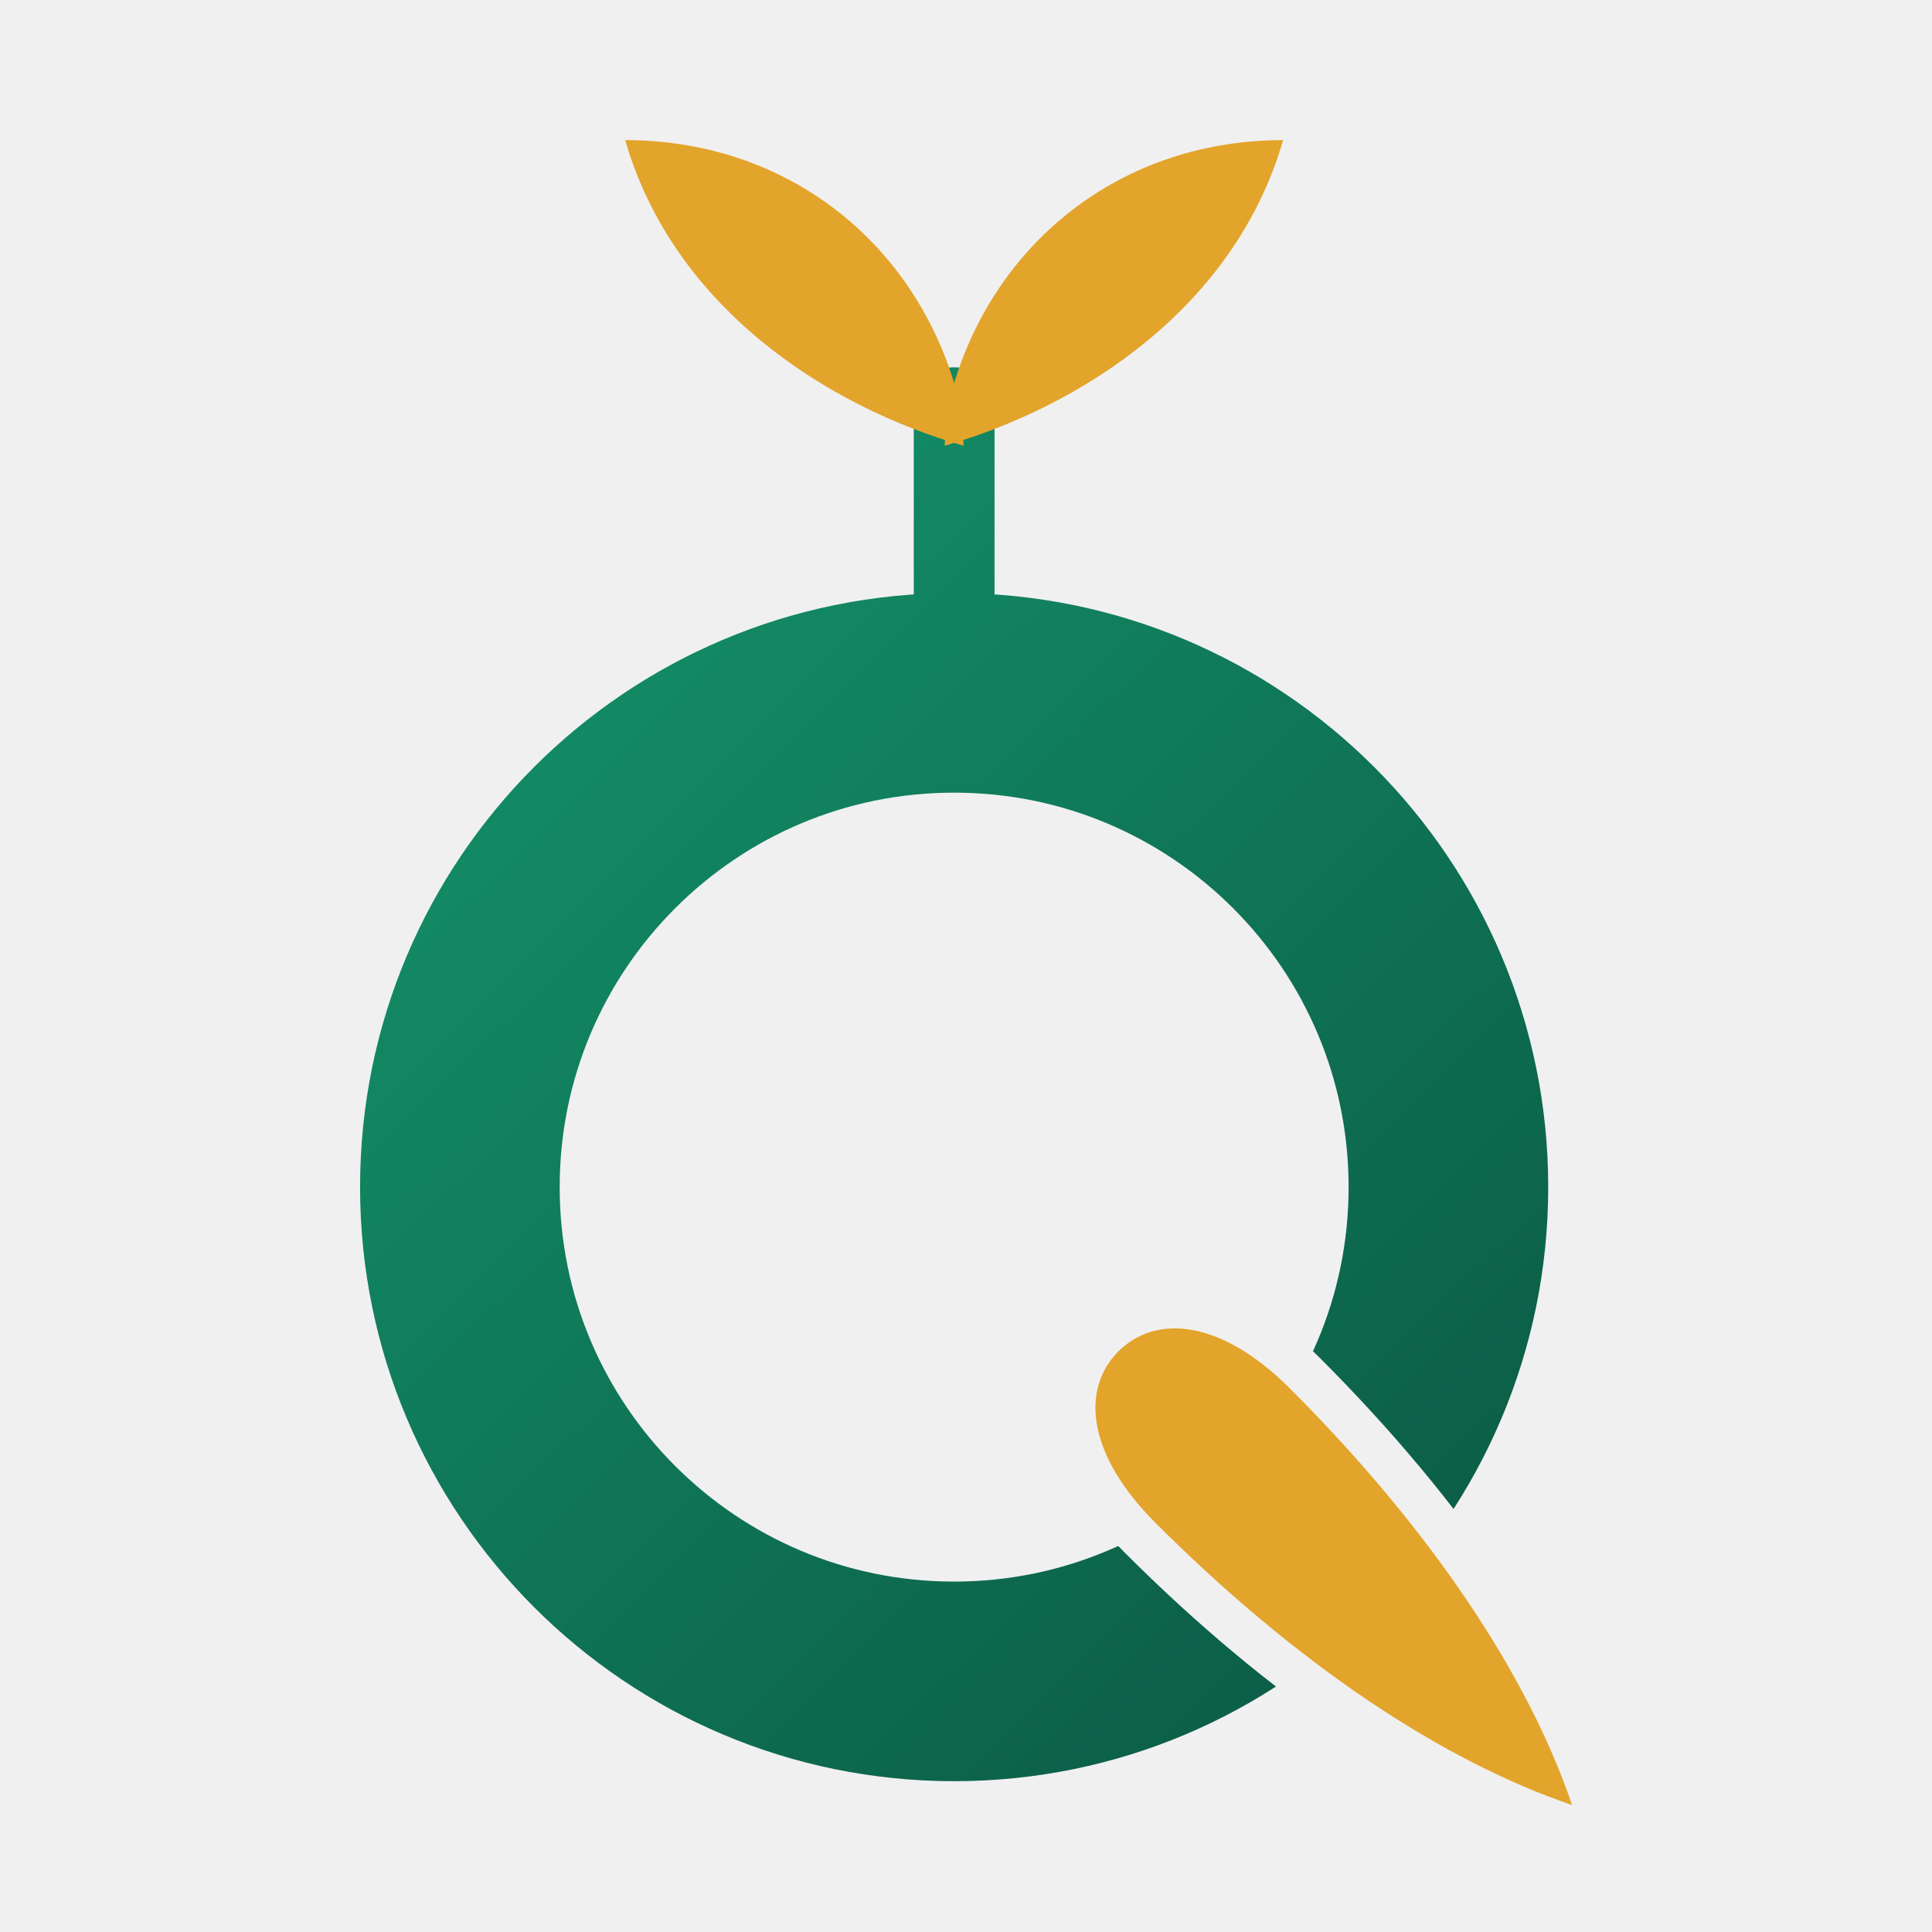
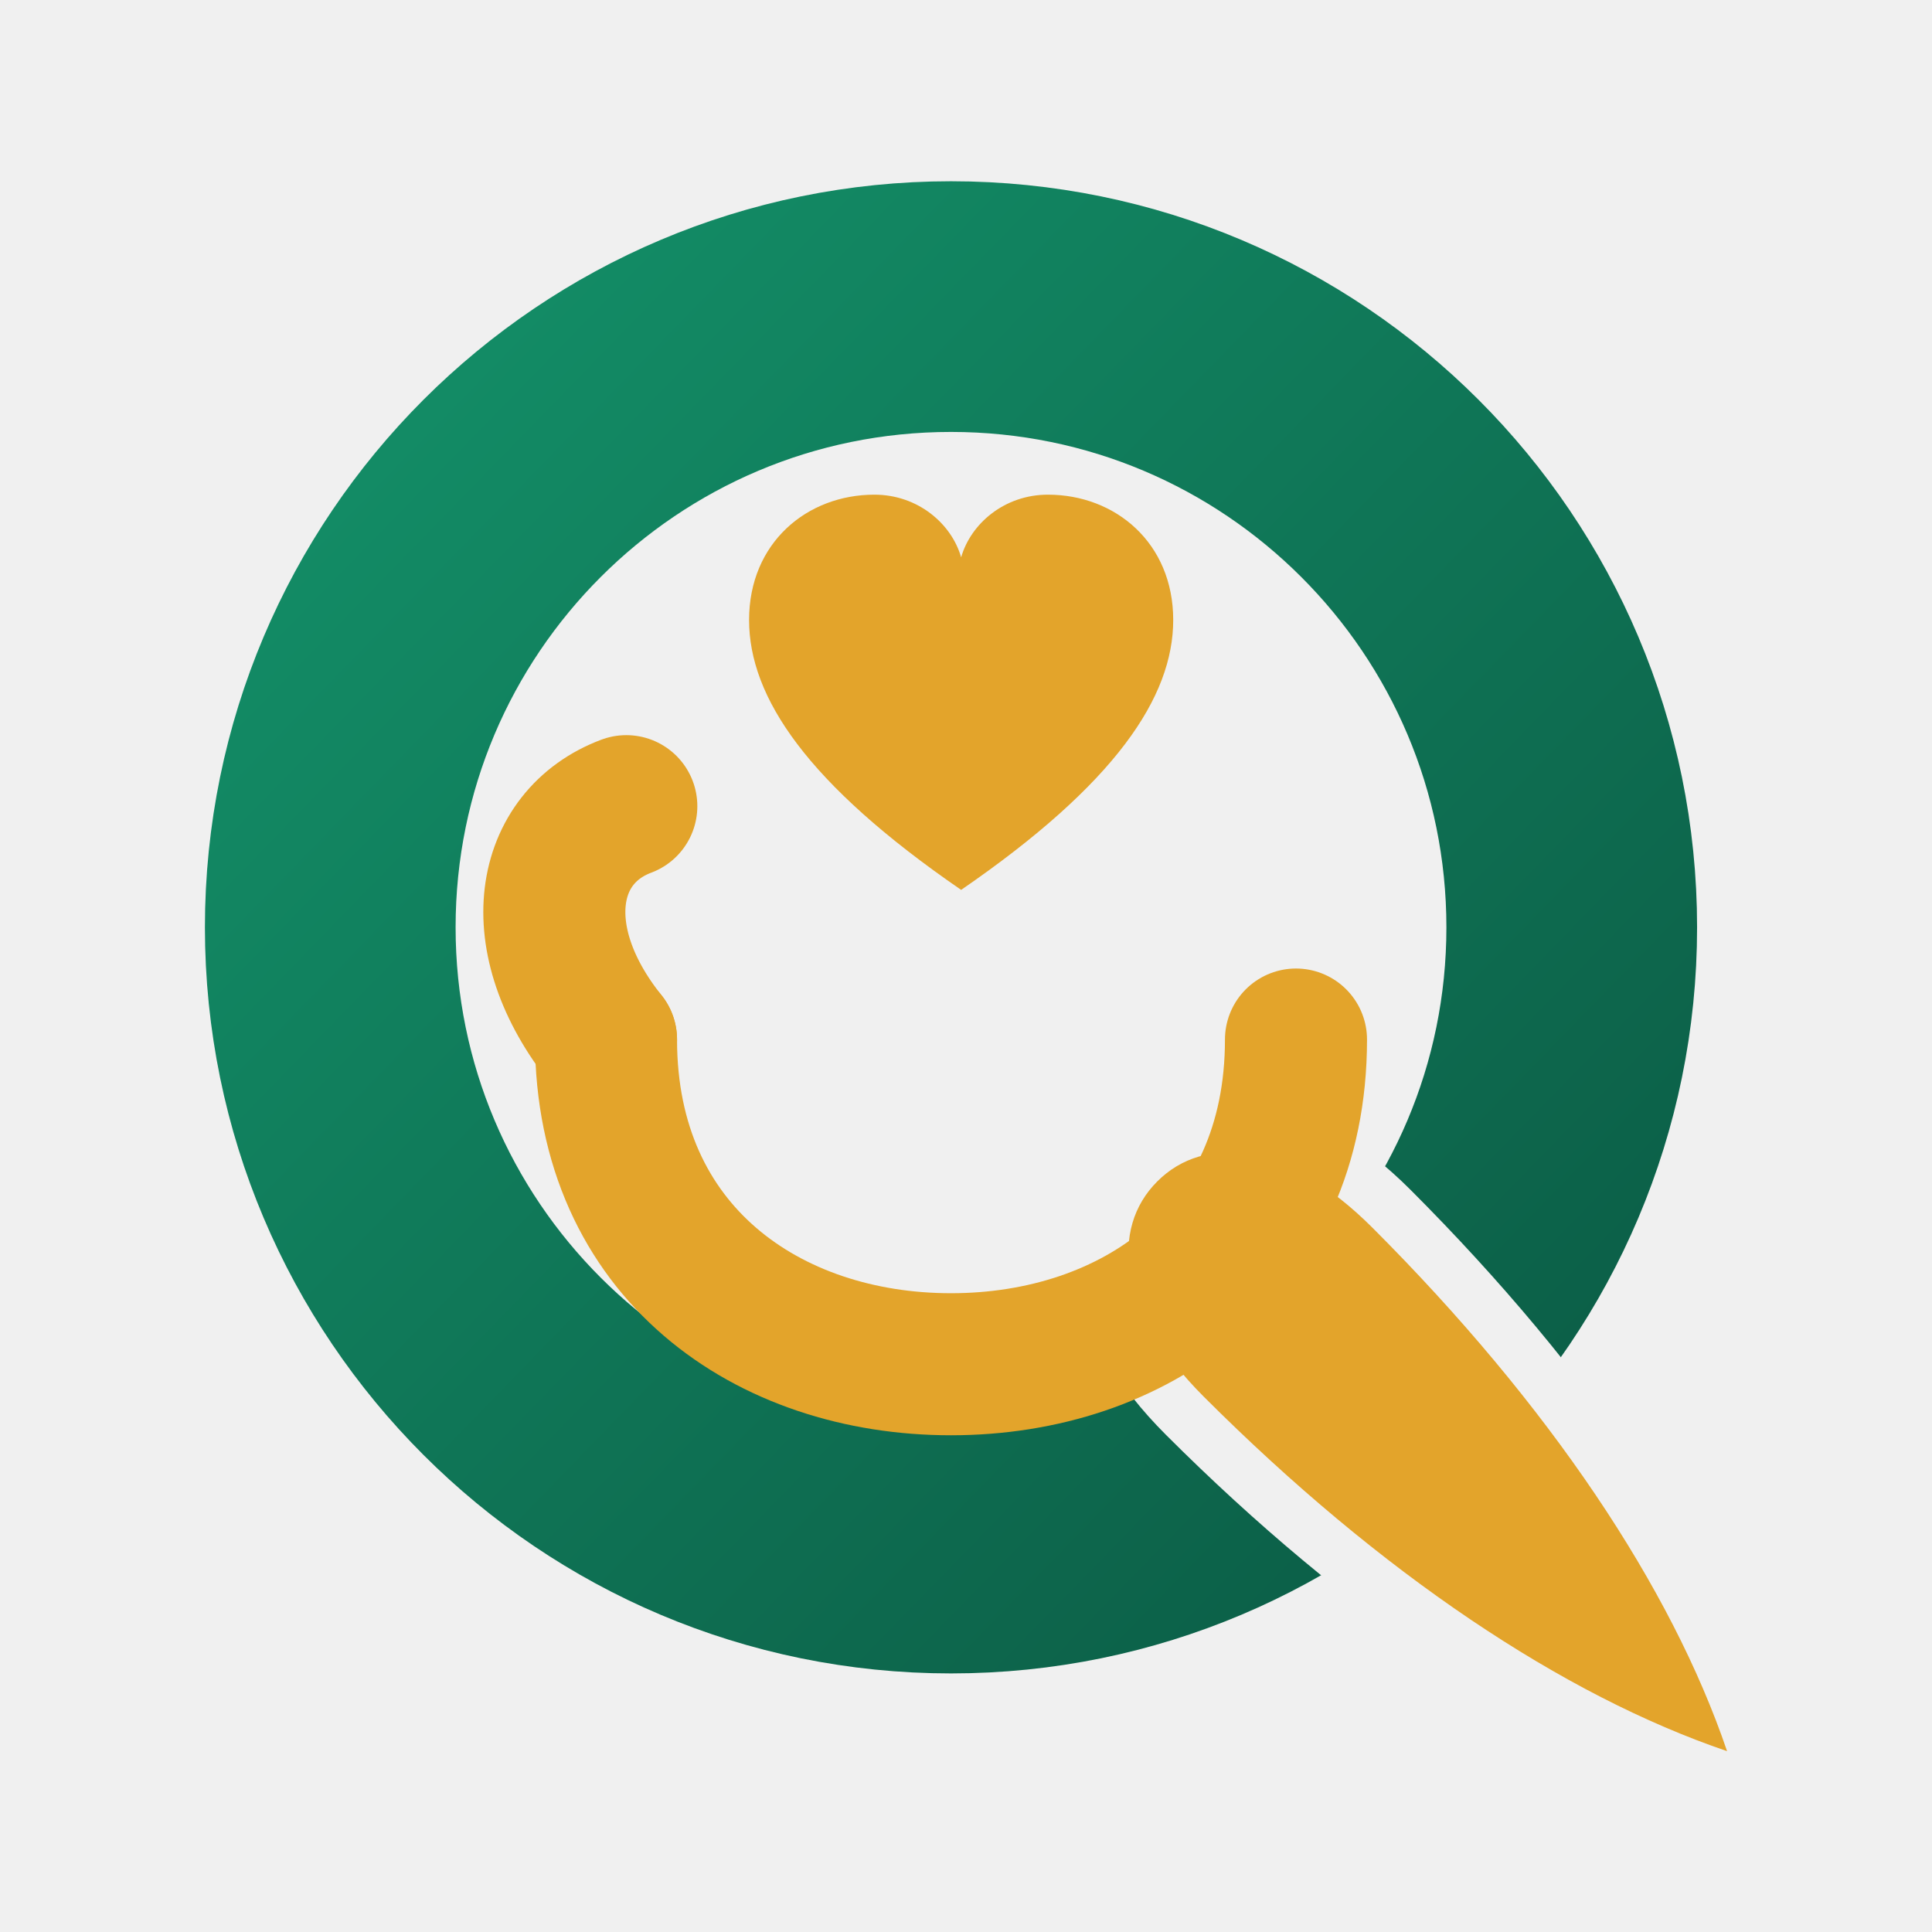
<svg xmlns="http://www.w3.org/2000/svg" viewBox="0 0 64 64" width="64" height="64" role="img">
  <defs>
-     <linearGradient id="gf1" x1="24" y1="34" x2="168" y2="180" gradientUnits="userSpaceOnUse">
+     <linearGradient id="gf1" x1="24" y1="40" x2="168" y2="180" gradientUnits="userSpaceOnUse">
      <stop offset="0" stop-color="#159A6F" />
      <stop offset="1" stop-color="#0A5440" />
    </linearGradient>
    <mask id="mf1" maskUnits="userSpaceOnUse" x="-20" y="-20" width="240" height="240">
      <rect x="-20" y="-20" width="240" height="240" fill="#fff" />
      <g transform="matrix(0.70711 0.70711 0.70711 -0.70711 124 140)">
        <path d="M58,0 C45,6.4 27,10 6,10 C-4.2,10 -9.5,5.6 -9.5,0 C-9.5,-5.6 -4.2,-10 6,-10 C27,-10 45,-6.4 58,0 Z" fill="#000" stroke="#000" stroke-width="9" stroke-linejoin="round" />
      </g>
    </mask>
  </defs>
-   <g transform="translate(0.75 2.80) scale(0.31487)">
+   <g transform="translate(-7.25 -13.57) scale(0.39544)">
    <g transform="translate(-2 0)">
-       <circle cx="100" cy="116" r="52" fill="none" stroke="url(#gf1)" stroke-width="21" mask="url(#mf1)" />
-       <path d="M100,60 C100,48 100,42 100,34" stroke="url(#gf1)" stroke-width="8.5" stroke-linecap="round" fill="none" />
-       <g transform="translate(99 38) rotate(4) scale(1.28)">
-         <path d="M0,0 C11,-4 23,-13 26,-27 C12,-26 2,-16 0,-3 Z" fill="#E3A42B" />
-       </g>
-       <g transform="translate(101 38) rotate(-4) scale(-1.28 1.28)">
-         <path d="M0,0 C11,-4 23,-13 26,-27 C12,-26 2,-16 0,-3 Z" fill="#E3A42B" />
+       <circle cx="100" cy="112" r="52" fill="none" stroke="url(#gf1)" stroke-width="21" mask="url(#mf1)" />
+       <g transform="translate(100 118) scale(0.85) translate(-100 -118)">
+         <path d="M66,122 C66,143 82,154 100,154 C118,154 134,143 134,122" fill="none" stroke="#E3A42B" stroke-width="14" stroke-linecap="round" />
+         <path d="M66,122 C58,112 60,102 68,99" fill="none" stroke="#E3A42B" stroke-width="14" stroke-linecap="round" />
+         <g transform="translate(101 93) scale(0.95)">
+           <path d="M0,15 C-16,4 -22,-5 -22,-13 C-22,-21 -16,-26 -9,-26 C-4.5,-26 -1,-23 0,-19.5 C1,-23 4.5,-26 9,-26 C16,-26 22,-21 22,-13 C22,-5 16,4 0,15 Z" fill="#E3A42B" />
+         </g>
      </g>
      <g transform="matrix(0.70711 0.70711 0.70711 -0.70711 124 140)">
        <path d="M58,0 C45,6.4 27,10 6,10 C-4.2,10 -9.5,5.6 -9.5,0 C-9.5,-5.6 -4.2,-10 6,-10 C27,-10 45,-6.4 58,0 Z" fill="#E3A42B" />
      </g>
    </g>
  </g>
</svg>
